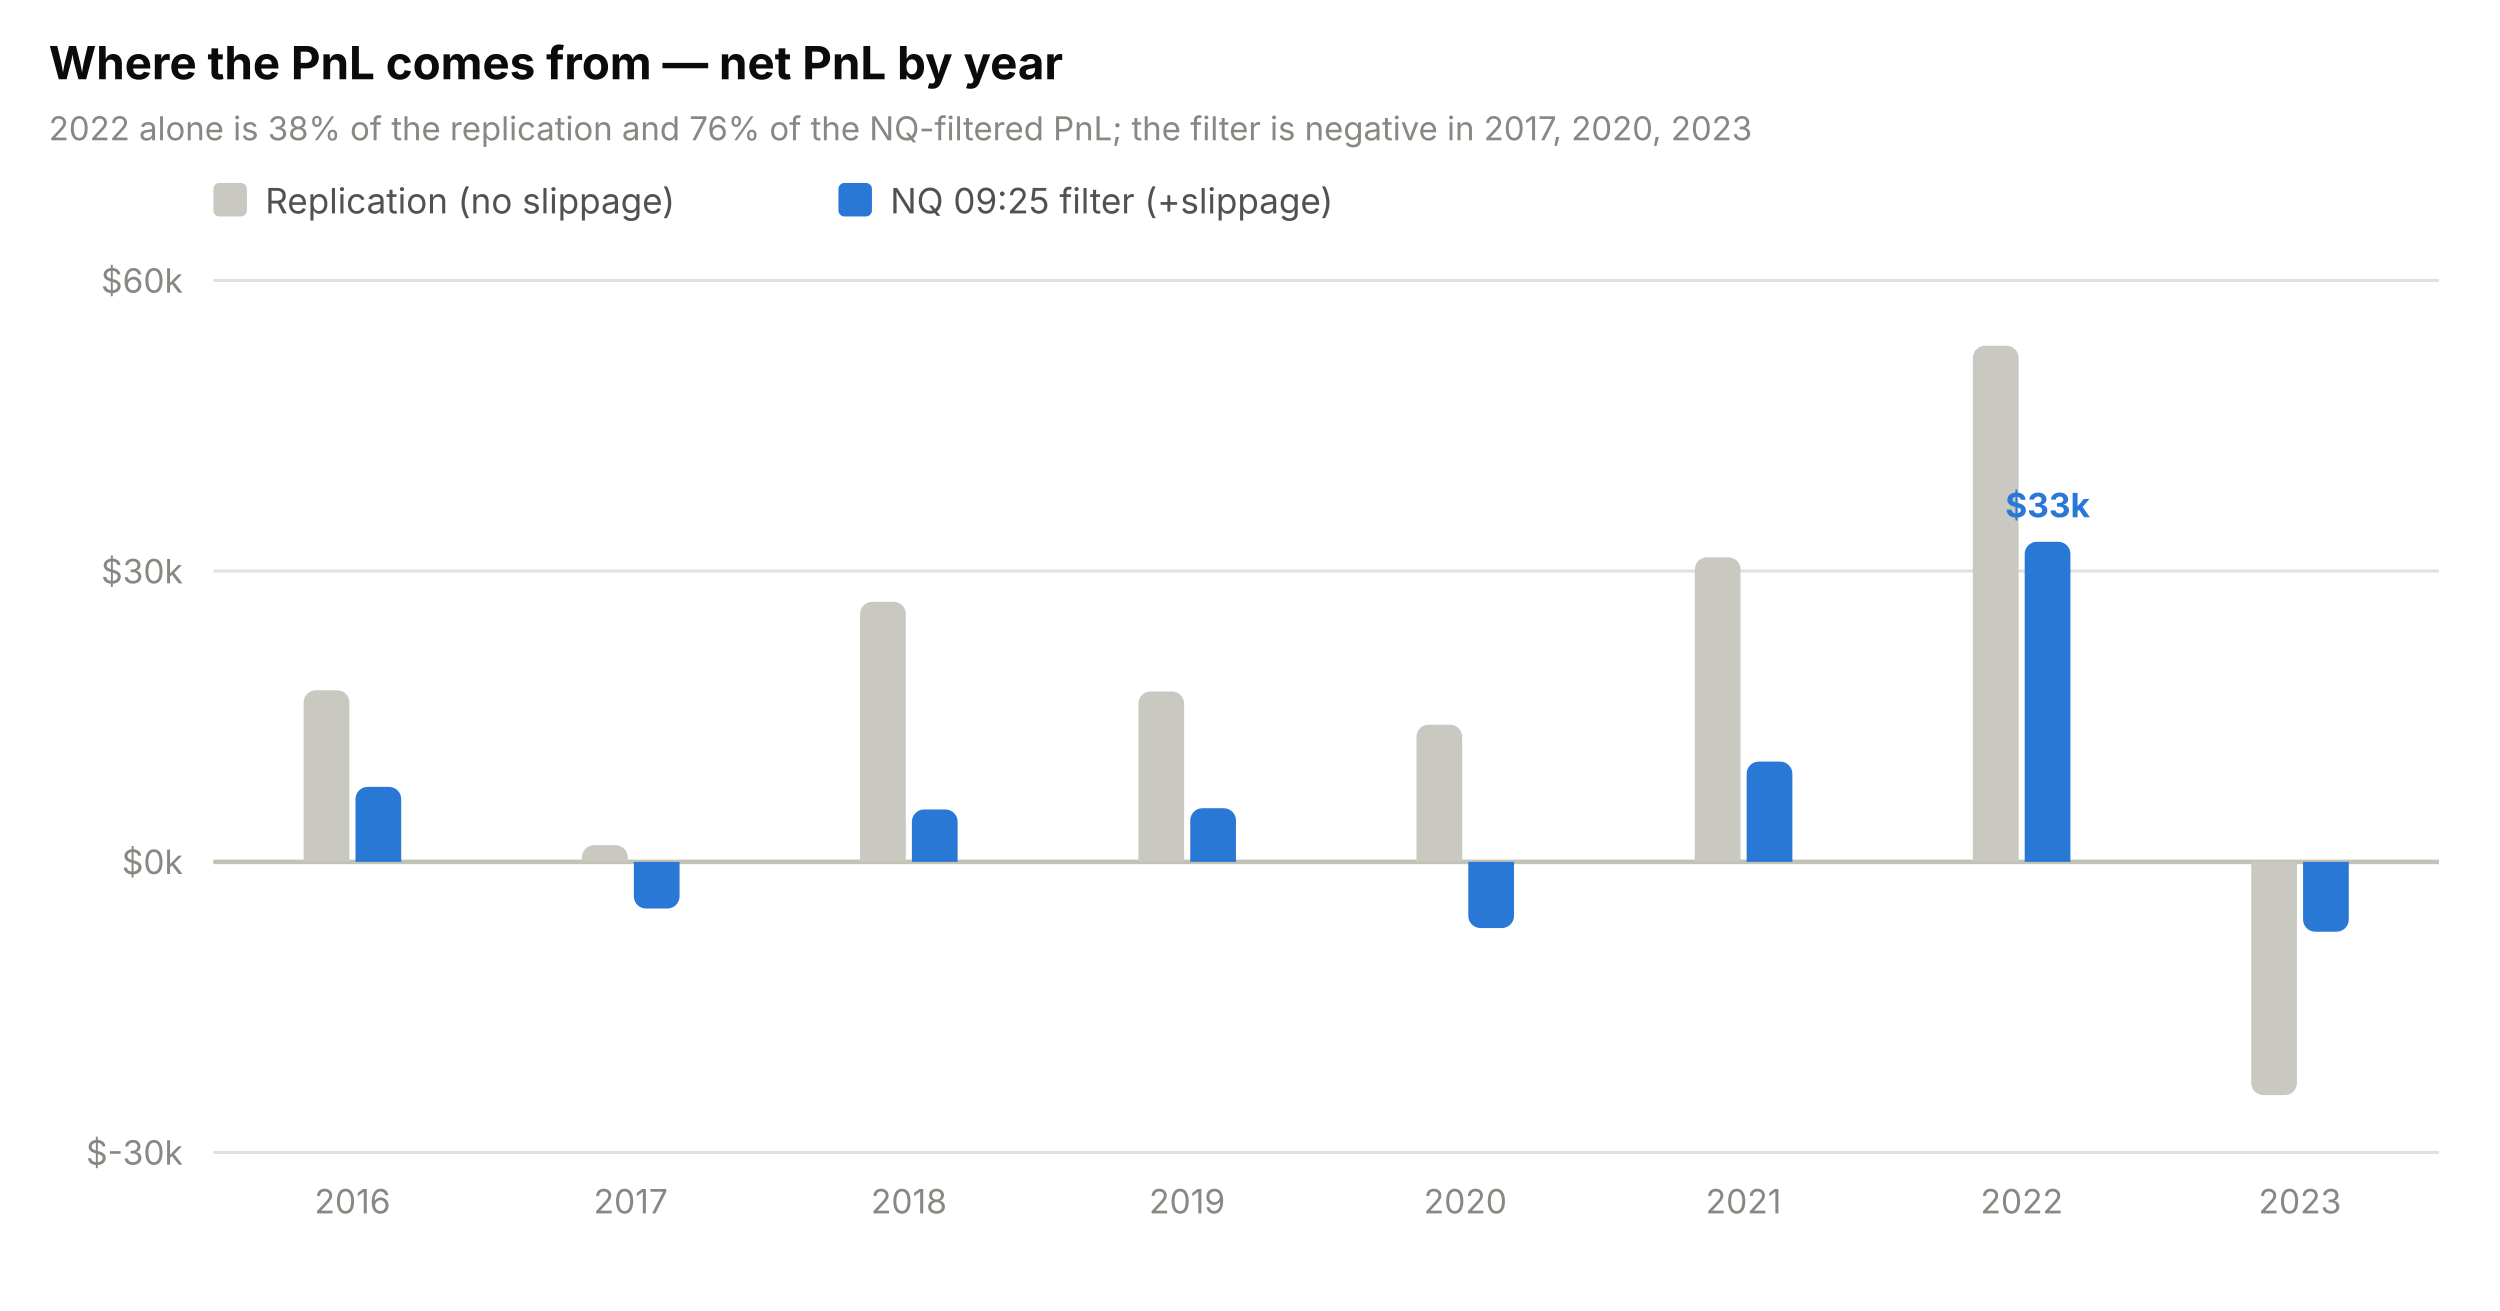
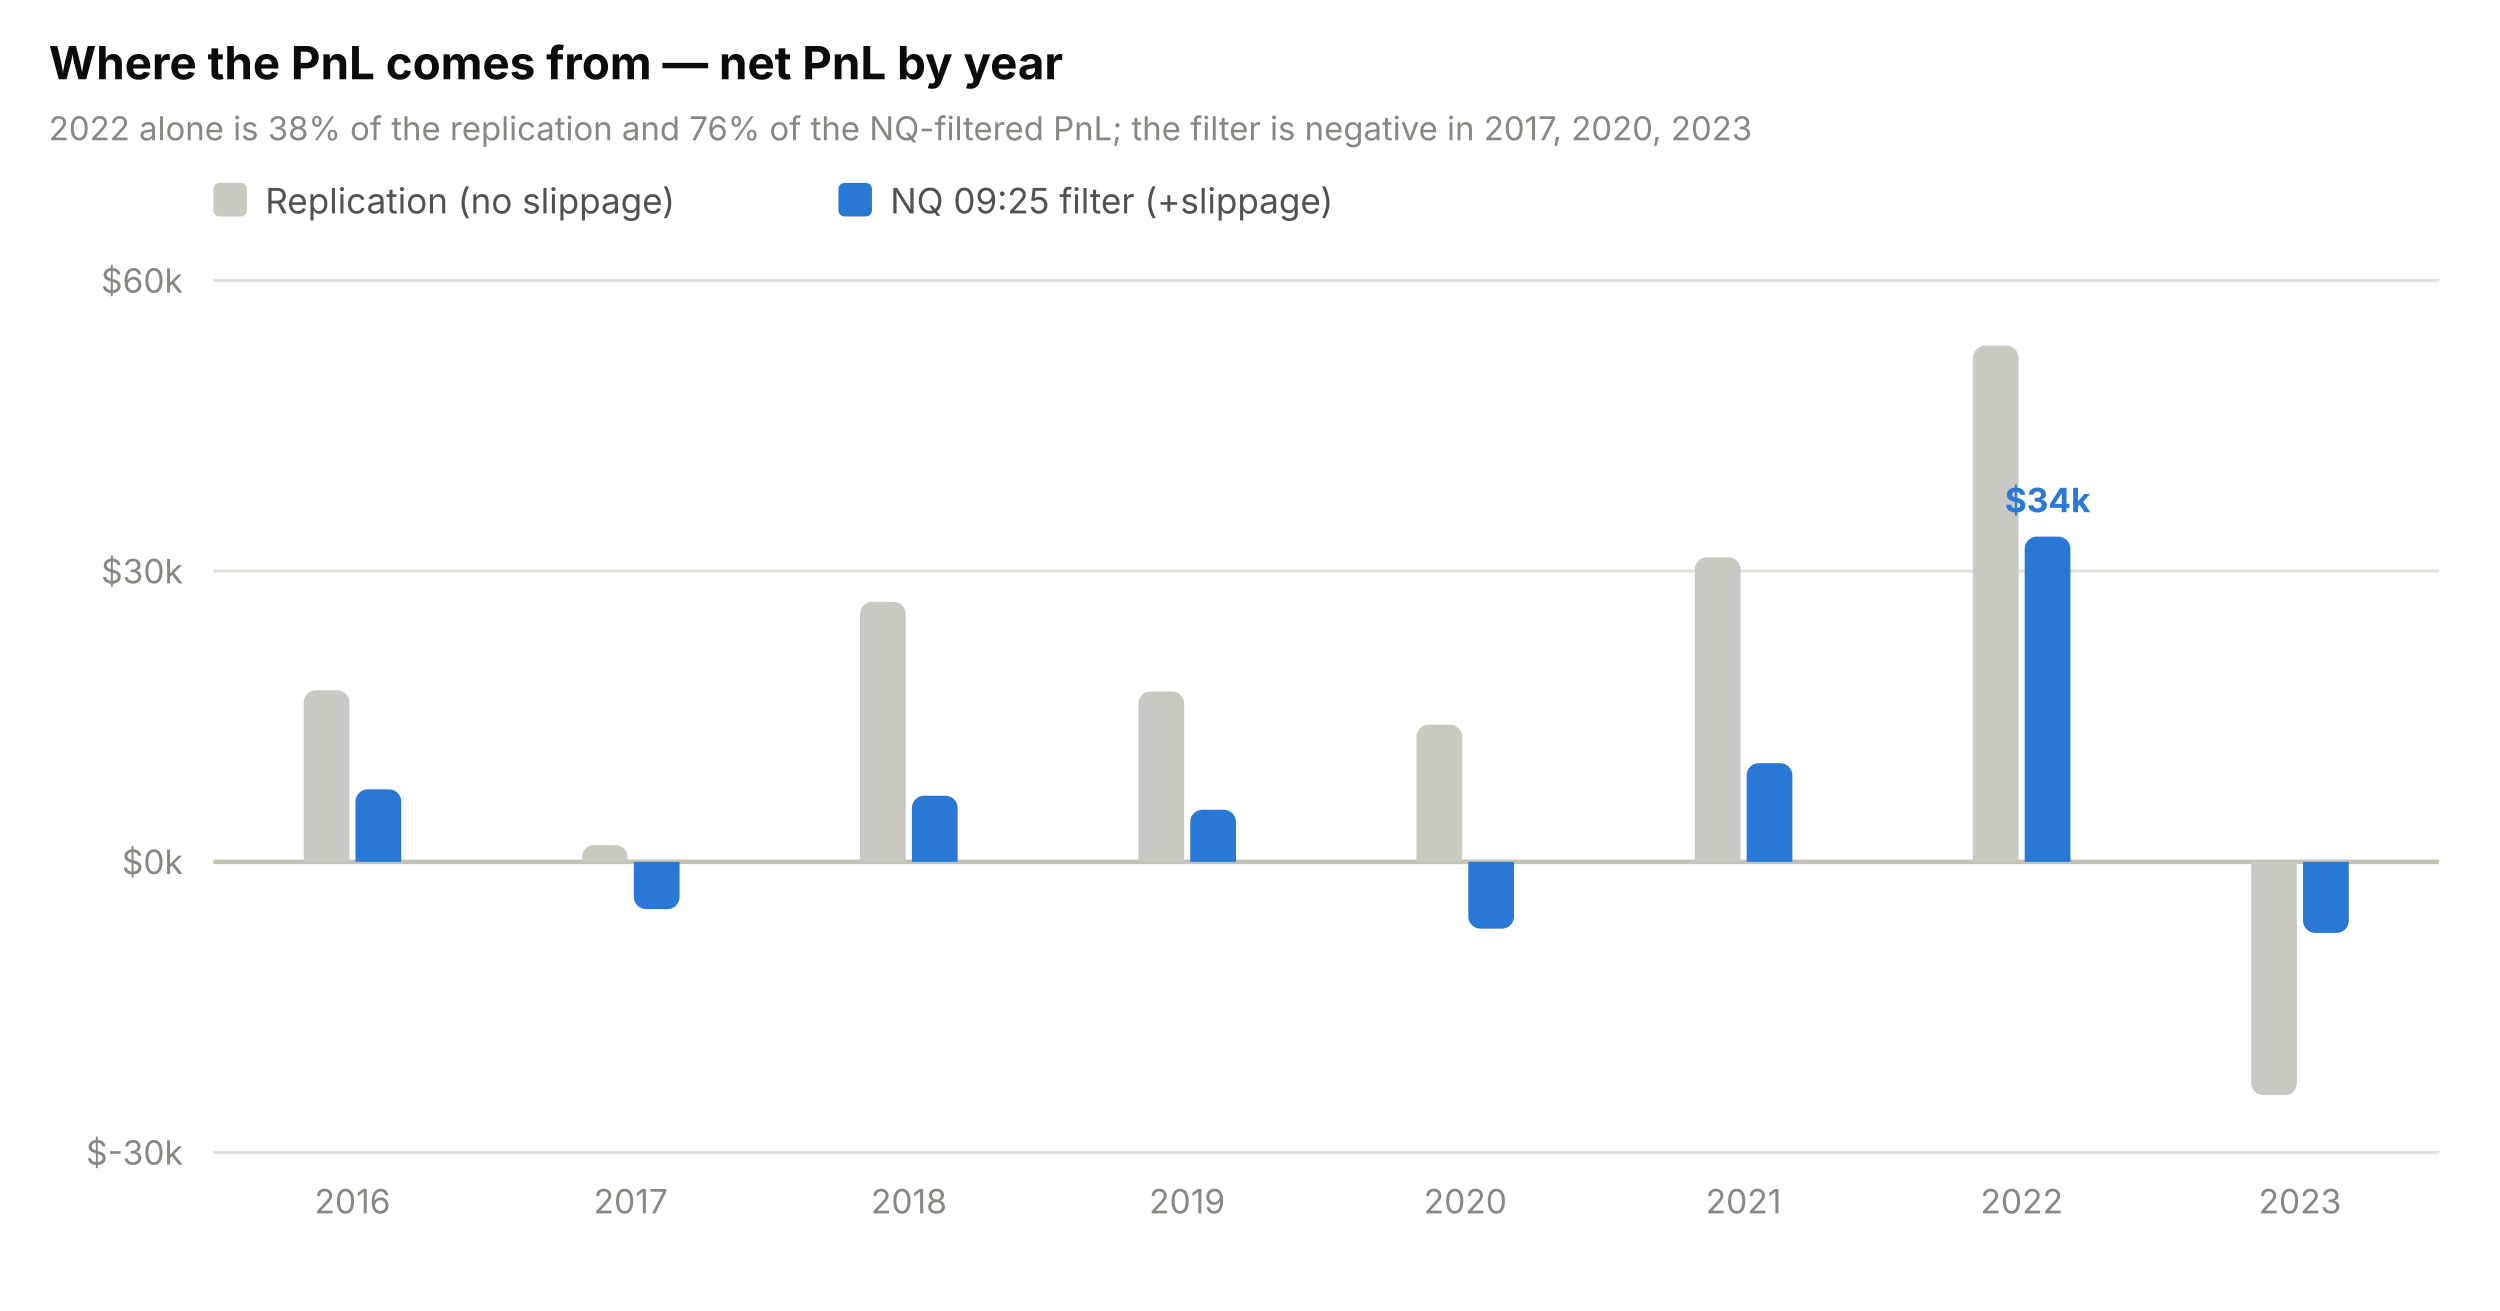
<svg xmlns="http://www.w3.org/2000/svg" width="820" height="430" viewBox="0 0 820 430" role="img">
  <text x="16" y="26" font-family="system-ui,-apple-system,'Segoe UI',sans-serif" font-size="15" fill="#0b0b0b" font-weight="700" text-anchor="start">Where the PnL comes from — net PnL by year</text>
  <text x="16" y="46" font-family="system-ui,-apple-system,'Segoe UI',sans-serif" font-size="10.8" fill="#898781" font-weight="normal" text-anchor="start">2022 alone is 38% of the replication and 76% of the NQ-filtered PnL; the filter is negative in 2017, 2020, 2023</text>
  <rect x="70" y="60" width="11" height="11" rx="2" fill="#c9c8c1" />
  <text x="87" y="70" font-family="system-ui,-apple-system,'Segoe UI',sans-serif" font-size="11.5" fill="#52514e" font-weight="normal" text-anchor="start">Replication (no slippage)</text>
  <rect x="275" y="60" width="11" height="11" rx="2" fill="#2a78d6" />
  <text x="292" y="70" font-family="system-ui,-apple-system,'Segoe UI',sans-serif" font-size="11.5" fill="#52514e" font-weight="normal" text-anchor="start">NQ 09:25 filter (+slippage)</text>
  <line x1="70" y1="378.0" x2="800" y2="378.0" stroke="#e1e0d9" stroke-width="1" />
  <text x="60" y="382.0" font-family="system-ui,-apple-system,'Segoe UI',sans-serif" font-size="11" fill="#898781" font-weight="normal" text-anchor="end">$-30k</text>
  <line x1="70" y1="282.7" x2="800" y2="282.7" stroke="#e1e0d9" stroke-width="1" />
  <text x="60" y="286.667" font-family="system-ui,-apple-system,'Segoe UI',sans-serif" font-size="11" fill="#898781" font-weight="normal" text-anchor="end">$0k</text>
  <line x1="70" y1="187.3" x2="800" y2="187.3" stroke="#e1e0d9" stroke-width="1" />
  <text x="60" y="191.333" font-family="system-ui,-apple-system,'Segoe UI',sans-serif" font-size="11" fill="#898781" font-weight="normal" text-anchor="end">$30k</text>
  <line x1="70" y1="92.0" x2="800" y2="92.0" stroke="#e1e0d9" stroke-width="1" />
  <text x="60" y="96.0" font-family="system-ui,-apple-system,'Segoe UI',sans-serif" font-size="11" fill="#898781" font-weight="normal" text-anchor="end">$60k</text>
  <line x1="70" y1="282.7" x2="800" y2="282.7" stroke="#c3c2b7" stroke-width="1.5" />
  <path d="M99.6,282.7 v-52.3 a4,4 0 0 1 4,-4 h7 a4,4 0 0 1 4,4 v52.3 z" fill="#c9c8c1" />
-   <path d="M116.6,282.7 v-20.6 a4,4 0 0 1 4,-4 h7 a4,4 0 0 1 4,4 v20.6 z" fill="#2a78d6" />
+   <path d="M116.6,282.7 v-19.8 a4,4 0 0 1 4,-4 h7 a4,4 0 0 1 4,4 v19.8 z" fill="#2a78d6" />
  <text x="115.625" y="398" font-family="system-ui,-apple-system,'Segoe UI',sans-serif" font-size="11" fill="#898781" font-weight="normal" text-anchor="middle">2016</text>
  <path d="M190.9,282.7 v-1.5 a4,4 0 0 1 4,-4 h7 a4,4 0 0 1 4,4 v1.5 z" fill="#c9c8c1" />
-   <path d="M207.9,282.7 v11.3 a4,4 0 0 0 4,4 h7 a4,4 0 0 0 4,-4 v-11.3 z" fill="#2a78d6" />
+   <path d="M207.9,282.7 v11.5 a4,4 0 0 0 4,4 h7 a4,4 0 0 0 4,-4 v-11.5 z" fill="#2a78d6" />
  <text x="206.875" y="398" font-family="system-ui,-apple-system,'Segoe UI',sans-serif" font-size="11" fill="#898781" font-weight="normal" text-anchor="middle">2017</text>
  <path d="M282.1,282.7 v-81.3 a4,4 0 0 1 4,-4 h7 a4,4 0 0 1 4,4 v81.3 z" fill="#c9c8c1" />
-   <path d="M299.1,282.7 v-13.2 a4,4 0 0 1 4,-4 h7 a4,4 0 0 1 4,4 v13.2 z" fill="#2a78d6" />
+   <path d="M299.1,282.7 v-17.7 a4,4 0 0 1 4,-4 h7 a4,4 0 0 1 4,4 v17.7 z" fill="#2a78d6" />
  <text x="298.125" y="398" font-family="system-ui,-apple-system,'Segoe UI',sans-serif" font-size="11" fill="#898781" font-weight="normal" text-anchor="middle">2018</text>
  <path d="M373.4,282.7 v-51.9 a4,4 0 0 1 4,-4 h7 a4,4 0 0 1 4,4 v51.9 z" fill="#c9c8c1" />
-   <path d="M390.4,282.7 v-13.6 a4,4 0 0 1 4,-4 h7 a4,4 0 0 1 4,4 v13.6 z" fill="#2a78d6" />
+   <path d="M390.4,282.7 v-13.1 a4,4 0 0 1 4,-4 h7 a4,4 0 0 1 4,4 v13.1 z" fill="#2a78d6" />
  <text x="389.375" y="398" font-family="system-ui,-apple-system,'Segoe UI',sans-serif" font-size="11" fill="#898781" font-weight="normal" text-anchor="middle">2019</text>
  <path d="M464.6,282.7 v-41.0 a4,4 0 0 1 4,-4 h7 a4,4 0 0 1 4,4 v41.0 z" fill="#c9c8c1" />
-   <path d="M481.6,282.7 v17.7 a4,4 0 0 0 4,4 h7 a4,4 0 0 0 4,-4 v-17.7 z" fill="#2a78d6" />
+   <path d="M481.6,282.7 v17.9 a4,4 0 0 0 4,4 h7 a4,4 0 0 0 4,-4 v-17.9 z" fill="#2a78d6" />
  <text x="480.625" y="398" font-family="system-ui,-apple-system,'Segoe UI',sans-serif" font-size="11" fill="#898781" font-weight="normal" text-anchor="middle">2020</text>
  <path d="M555.9,282.7 v-95.9 a4,4 0 0 1 4,-4 h7 a4,4 0 0 1 4,4 v95.9 z" fill="#c9c8c1" />
-   <path d="M572.9,282.7 v-28.9 a4,4 0 0 1 4,-4 h7 a4,4 0 0 1 4,4 v28.9 z" fill="#2a78d6" />
+   <path d="M572.9,282.7 v-28.4 a4,4 0 0 1 4,-4 h7 a4,4 0 0 1 4,4 v28.4 z" fill="#2a78d6" />
  <text x="571.875" y="398" font-family="system-ui,-apple-system,'Segoe UI',sans-serif" font-size="11" fill="#898781" font-weight="normal" text-anchor="middle">2021</text>
  <path d="M647.1,282.7 v-165.3 a4,4 0 0 1 4,-4 h7 a4,4 0 0 1 4,4 v165.3 z" fill="#c9c8c1" />
-   <path d="M664.1,282.7 v-101.0 a4,4 0 0 1 4,-4 h7 a4,4 0 0 1 4,4 v101.0 z" fill="#2a78d6" />
+   <path d="M664.1,282.7 v-102.7 a4,4 0 0 1 4,-4 h7 a4,4 0 0 1 4,4 v102.7 z" fill="#2a78d6" />
  <text x="663.125" y="398" font-family="system-ui,-apple-system,'Segoe UI',sans-serif" font-size="11" fill="#898781" font-weight="normal" text-anchor="middle">2022</text>
  <path d="M738.4,282.7 v72.5 a4,4 0 0 0 4,4 h7 a4,4 0 0 0 4,-4 v-72.5 z" fill="#c9c8c1" />
-   <path d="M755.4,282.7 v18.9 a4,4 0 0 0 4,4 h7 a4,4 0 0 0 4,-4 v-18.9 z" fill="#2a78d6" />
+   <path d="M755.4,282.7 v19.3 a4,4 0 0 0 4,4 h7 a4,4 0 0 0 4,-4 v-19.3 z" fill="#2a78d6" />
  <text x="754.375" y="398" font-family="system-ui,-apple-system,'Segoe UI',sans-serif" font-size="11" fill="#898781" font-weight="normal" text-anchor="middle">2023</text>
-   <text x="671.625" y="169.657" font-family="system-ui,-apple-system,'Segoe UI',sans-serif" font-size="11" fill="#2a78d6" font-weight="700" text-anchor="middle">$33k</text>
+   <text x="671.625" y="168.008" font-family="system-ui,-apple-system,'Segoe UI',sans-serif" font-size="11" fill="#2a78d6" font-weight="700" text-anchor="middle">$34k</text>
</svg>
